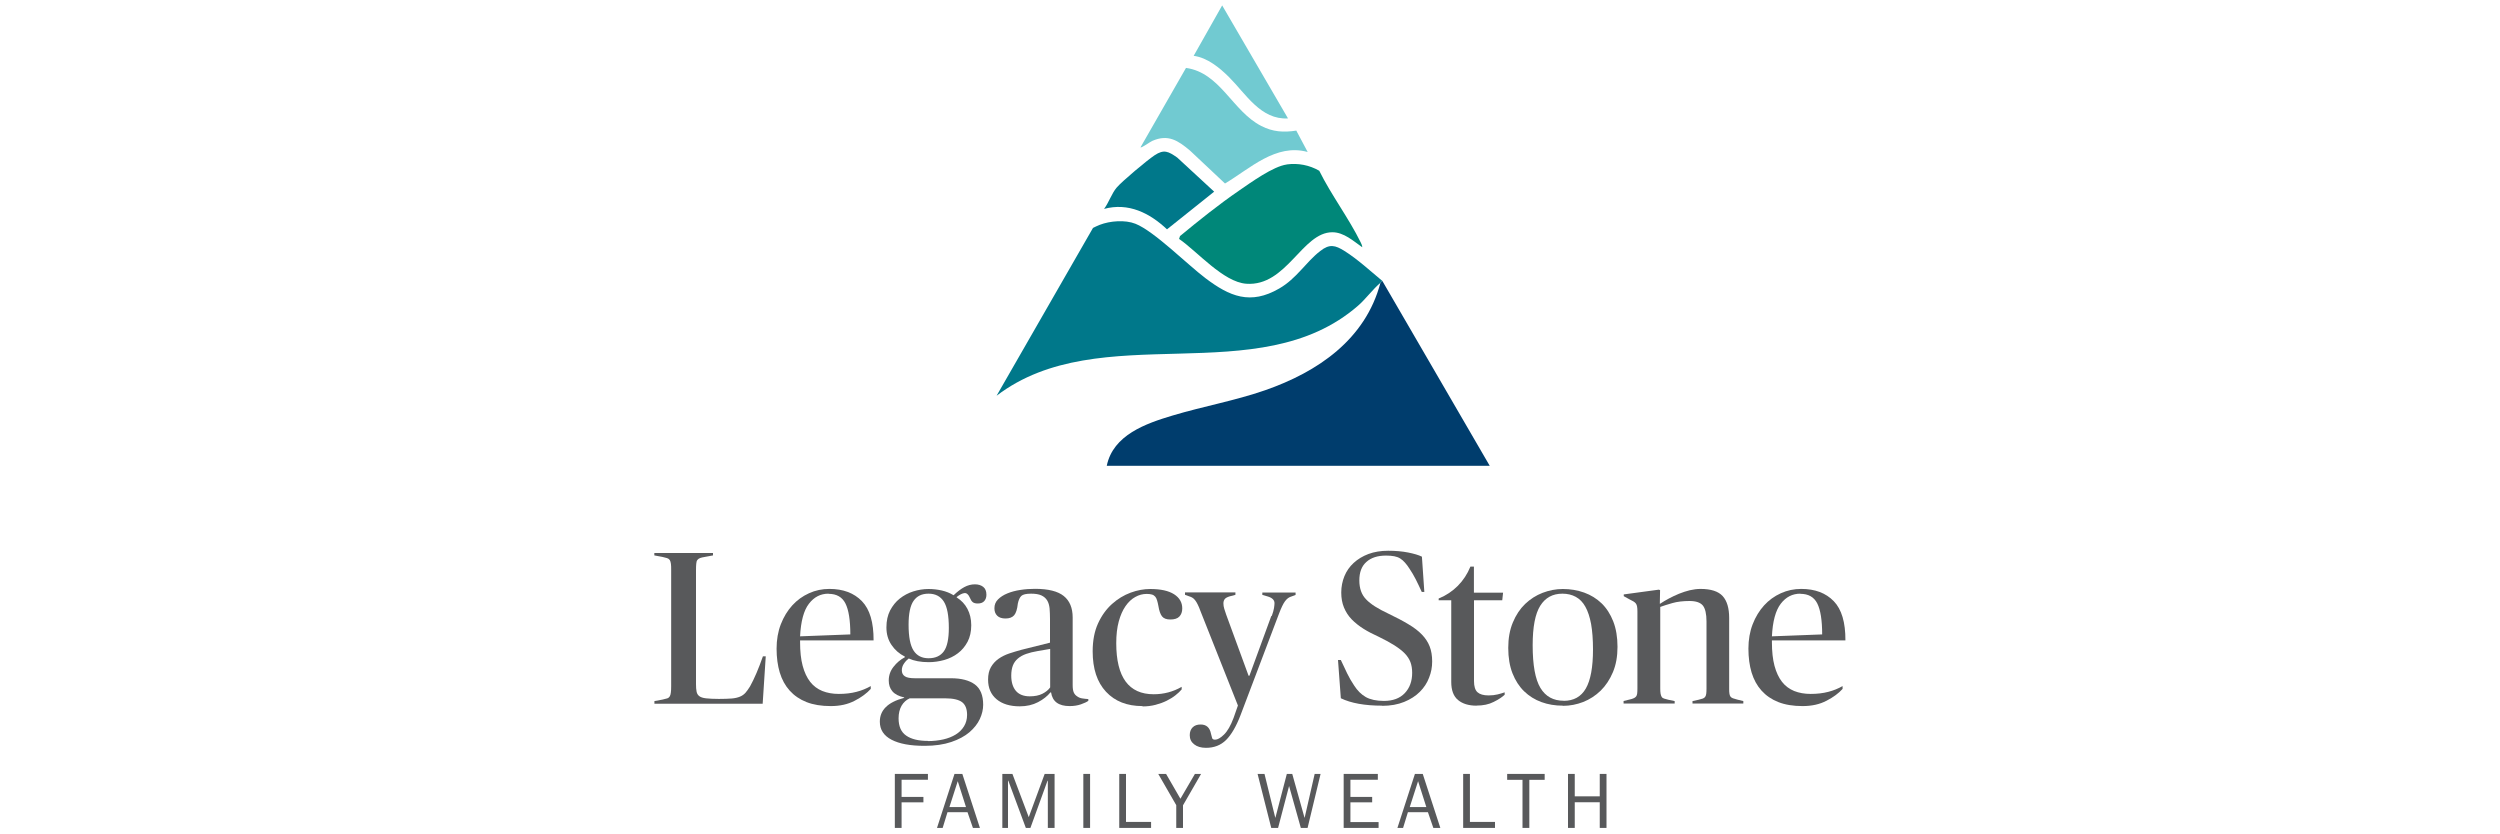
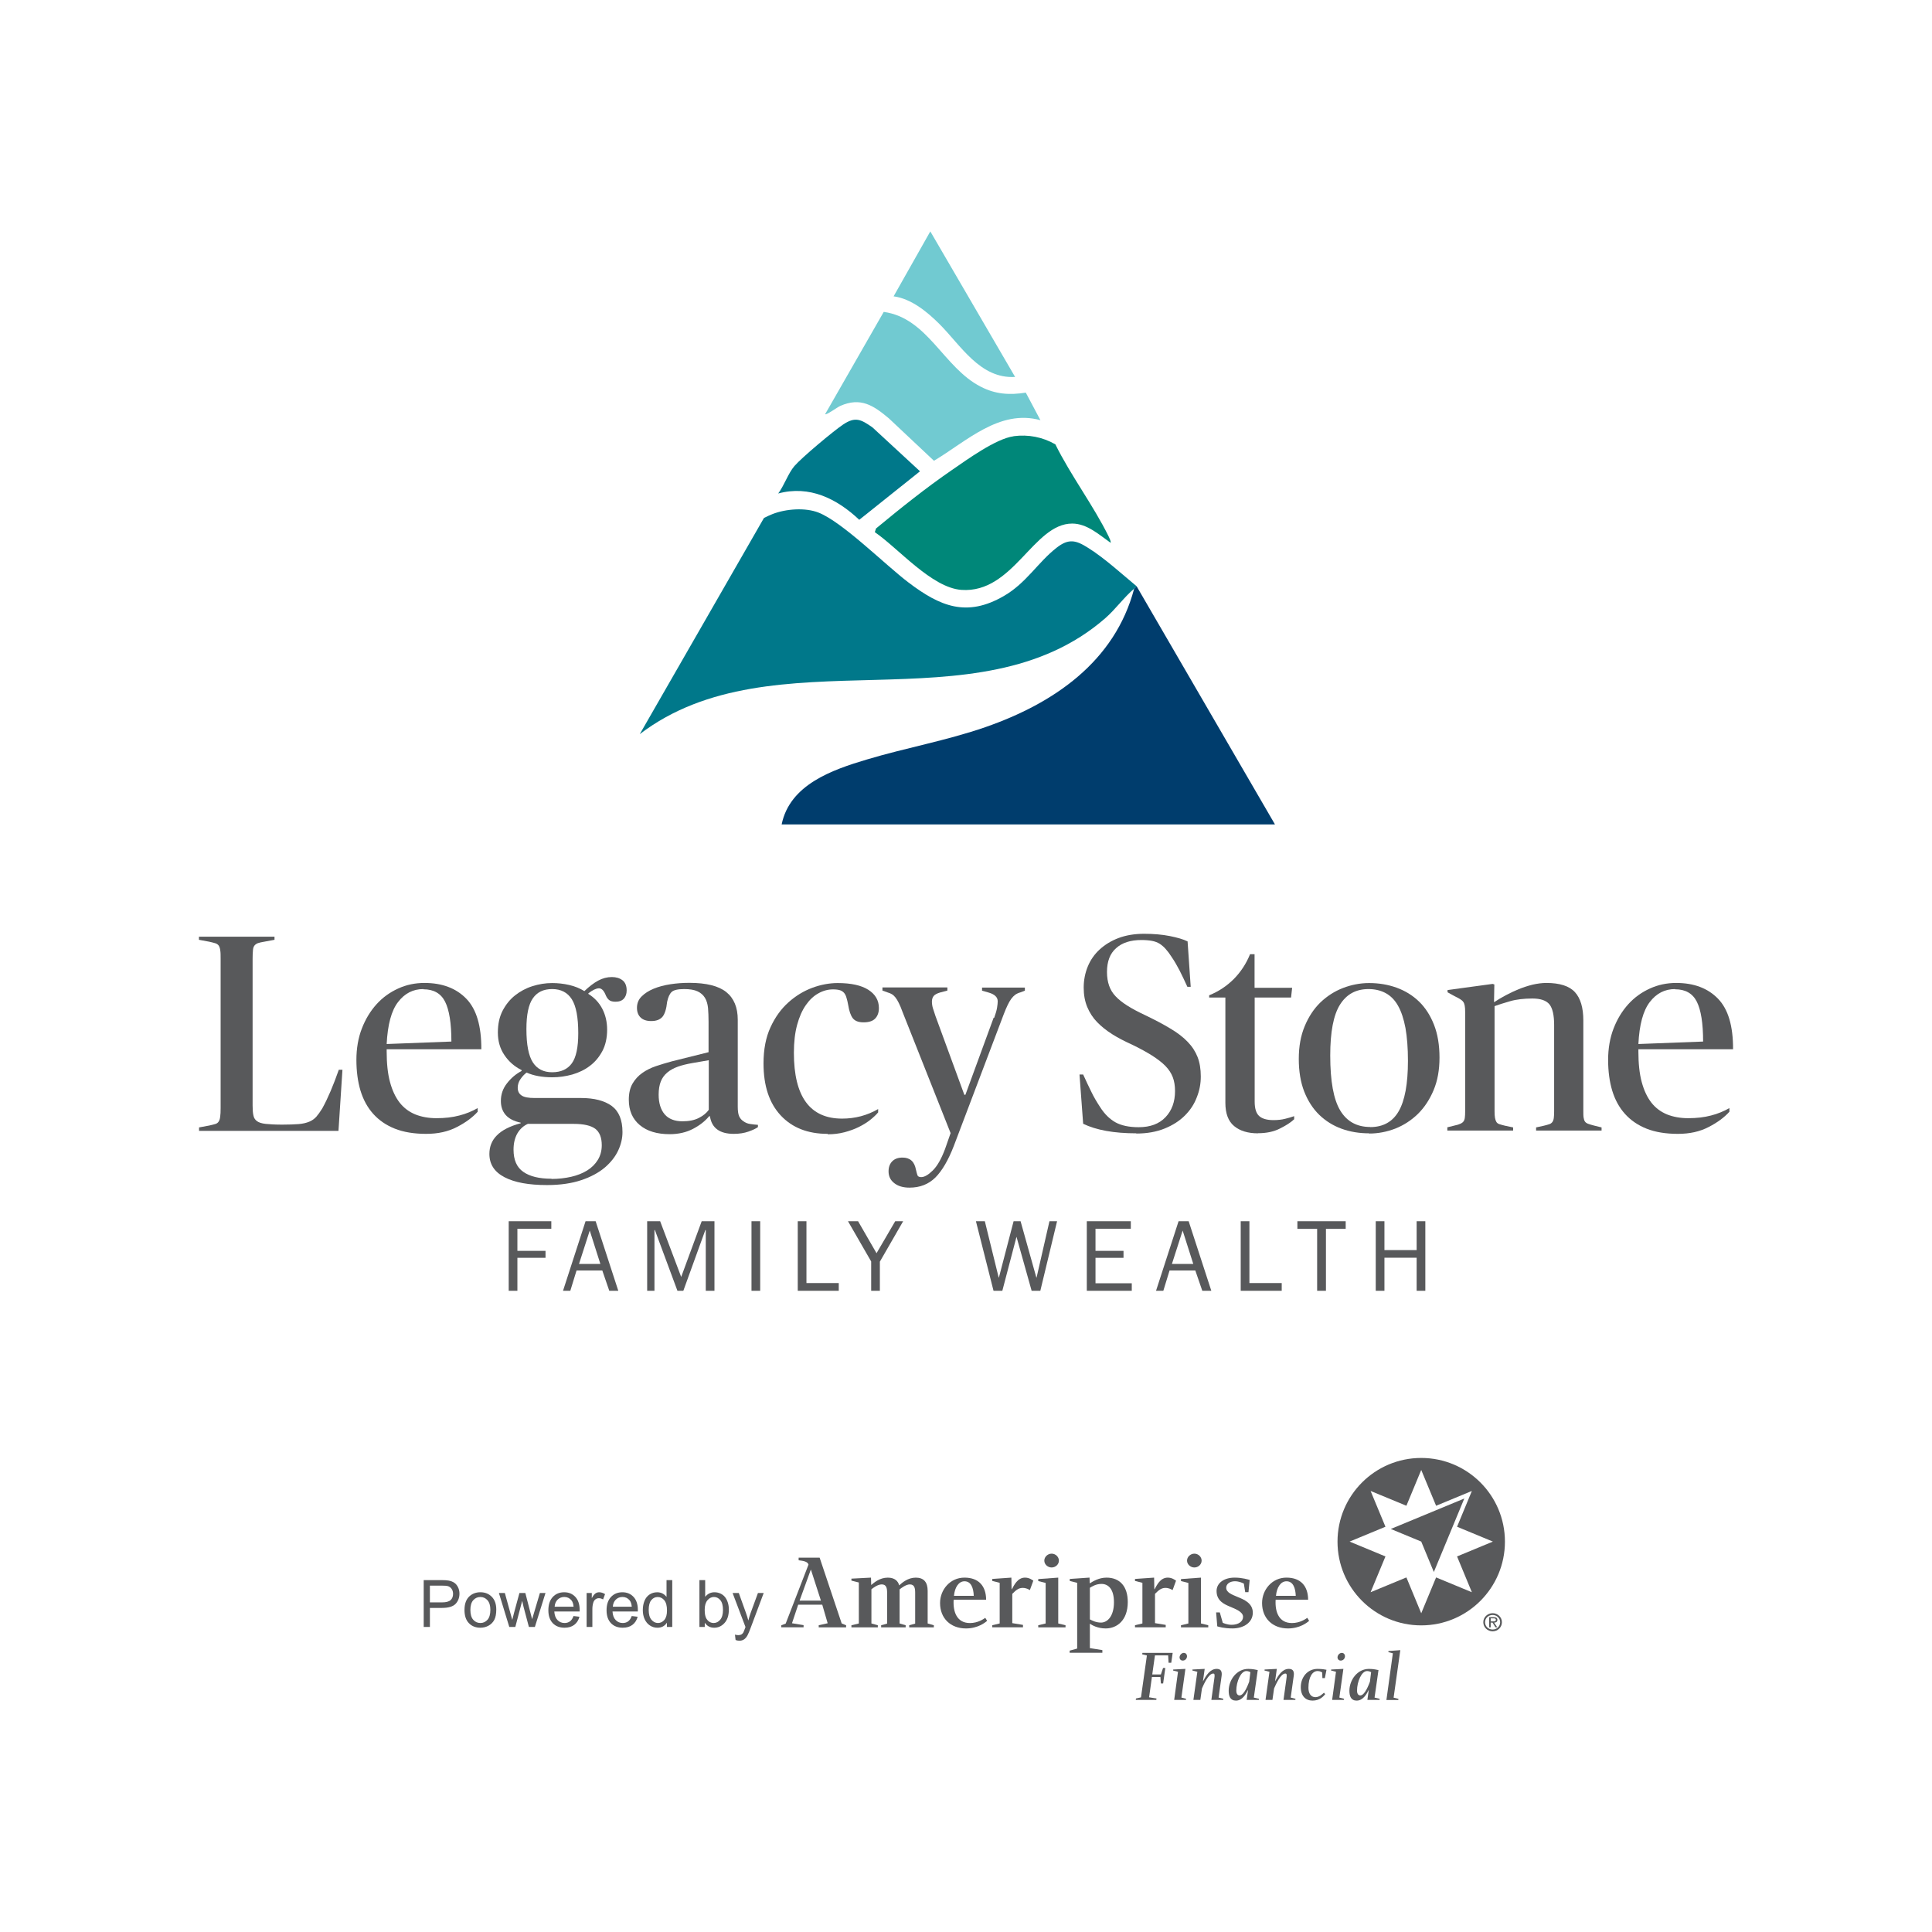
- <svg xmlns="http://www.w3.org/2000/svg" data-name="Layer 1" id="Layer_1" viewBox="0 0 300 100">
+ <svg xmlns="http://www.w3.org/2000/svg" id="Layer_1" data-name="Layer 1" viewBox="0 0 180 180">
  <defs>
    <style>
      .cls-1 {
        fill: #58595b;
      }

      .cls-2 {
-         fill: #58595b;
+         fill: #00788a;
      }

      .cls-3 {
-         fill: #003d6d;
+         fill: #008779;
      }

      .cls-4 {
-         fill: #00788a;
+         fill: #71cad1;
      }

      .cls-5 {
-         fill: #00788a;
-       }
- 
-       .cls-6 {
-         fill: #008779;
-       }
- 
-       .cls-7 {
-         fill: #71cad1;
+         fill: #003d6d;
      }
    </style>
  </defs>
  <g>
-     <path class="cls-1" d="M78.53,84.13l.97-.18c.23-.05.41-.1.55-.14.14-.04.24-.12.31-.23.07-.11.12-.26.14-.46.03-.19.04-.45.04-.78v-13.9c0-.33,0-.59-.03-.78-.02-.19-.07-.34-.14-.46-.08-.11-.19-.19-.33-.23-.14-.04-.32-.09-.55-.14l-.97-.18v-.29h7.04v.29l-.97.18c-.24.04-.43.08-.57.13-.14.05-.25.13-.33.23-.08.1-.13.26-.14.46-.02.2-.03.47-.03.8v13.64c0,.37.02.67.07.9.04.23.15.42.33.55.17.13.44.22.81.26.37.04.88.07,1.54.07.63,0,1.13-.02,1.53-.05.39-.03.72-.11.99-.22.27-.11.49-.27.67-.47.17-.2.36-.46.55-.77.26-.47.52-1.01.78-1.62.26-.61.51-1.27.76-1.98h.34l-.37,5.69h-12.99v-.29Z" />
-     <path class="cls-1" d="M99.69,84.73c-1.13,0-2.1-.16-2.91-.48-.81-.32-1.48-.78-2.02-1.38-.54-.6-.93-1.32-1.19-2.17-.25-.84-.38-1.8-.38-2.86s.17-2.06.51-2.93c.34-.88.8-1.63,1.37-2.26.57-.63,1.24-1.11,2.01-1.46.76-.35,1.58-.52,2.45-.52,1.65,0,2.95.49,3.9,1.47.95.98,1.41,2.55,1.4,4.71h-8.82v.21c0,1.11.1,2.06.31,2.84.21.78.51,1.42.9,1.92.39.5.88.86,1.46,1.1.58.23,1.24.35,1.97.35.78,0,1.49-.08,2.13-.25.63-.16,1.2-.4,1.71-.69v.34c-.47.52-1.11,1-1.93,1.42-.82.43-1.77.64-2.87.64ZM99.43,71.24c-.96,0-1.74.4-2.36,1.21-.62.8-.97,2.11-1.06,3.91l6.03-.23c0-1.71-.2-2.95-.59-3.72-.39-.77-1.07-1.15-2.02-1.15Z" />
-     <path class="cls-1" d="M110.93,89.5c-1.69,0-3-.24-3.94-.73s-1.41-1.21-1.41-2.17c0-.68.23-1.26.7-1.73.47-.48,1.21-.86,2.22-1.13v-.05c-.64-.14-1.11-.38-1.41-.73-.3-.35-.44-.78-.44-1.3,0-.61.19-1.16.57-1.64.38-.49.83-.87,1.36-1.15v-.08c-.66-.33-1.2-.8-1.6-1.4-.41-.6-.61-1.3-.61-2.1s.15-1.46.44-2.03c.3-.57.68-1.05,1.16-1.43.48-.38,1.02-.67,1.62-.86.6-.19,1.21-.29,1.84-.29.54,0,1.07.06,1.59.18.52.12.99.31,1.41.57.45-.43.88-.76,1.29-.98.41-.22.83-.33,1.27-.33.4,0,.73.1.99.3.26.2.39.52.39.95,0,.31-.09.57-.26.76-.17.19-.43.29-.78.29-.28,0-.48-.06-.61-.17-.13-.11-.24-.28-.33-.51-.17-.4-.39-.59-.64-.57-.25.02-.57.17-.95.47v.05c.56.35.99.8,1.29,1.37.3.57.46,1.22.46,1.97s-.15,1.43-.44,1.98c-.3.56-.68,1.02-1.16,1.38-.48.37-1.03.63-1.64.81-.62.17-1.24.26-1.86.26-.96,0-1.76-.15-2.4-.44-.19.14-.38.33-.56.59-.18.25-.27.53-.27.82,0,.33.12.57.37.73.24.16.64.23,1.2.23h4.33c1.23,0,2.19.25,2.86.74.67.5,1,1.31,1,2.44,0,.56-.13,1.13-.4,1.71-.27.58-.69,1.11-1.25,1.59-.57.48-1.29.87-2.18,1.17-.89.3-1.95.46-3.18.46ZM111.37,88.93c.64,0,1.25-.07,1.83-.2.57-.13,1.07-.33,1.49-.59.42-.26.75-.59.99-.98.24-.39.37-.85.37-1.37,0-.71-.2-1.22-.6-1.53-.4-.3-1.07-.46-2.01-.46h-4.28c-.42.19-.74.49-.98.9-.23.41-.35.91-.35,1.5,0,.96.3,1.65.91,2.07.61.43,1.49.64,2.63.64ZM111.43,78.99c.82,0,1.43-.28,1.83-.83.4-.55.6-1.49.6-2.81,0-1.47-.2-2.53-.6-3.16-.4-.63-1.01-.95-1.83-.95s-1.4.29-1.8.86c-.4.57-.6,1.53-.6,2.86,0,1.46.2,2.49.6,3.11.4.62,1,.92,1.8.92Z" />
-     <path class="cls-1" d="M122.38,84.76c-1.18,0-2.11-.28-2.79-.85s-1.02-1.35-1.02-2.36c0-.59.11-1.09.34-1.49.23-.4.53-.73.91-1,.38-.27.81-.48,1.28-.64.47-.16.96-.3,1.46-.44l3.44-.86v-2.83c0-.48-.02-.91-.05-1.29-.04-.37-.13-.69-.29-.95-.16-.26-.39-.46-.69-.6-.3-.14-.72-.21-1.24-.21-.59,0-.98.09-1.17.27-.19.18-.33.49-.42.92-.07.67-.22,1.14-.44,1.4-.23.26-.57.39-1.04.39-.43,0-.77-.11-.99-.33-.23-.22-.34-.52-.34-.9,0-.42.14-.77.43-1.06s.66-.53,1.12-.72c.46-.19.98-.33,1.57-.42.58-.09,1.17-.13,1.76-.13,1.58,0,2.73.29,3.44.86.71.57,1.07,1.43,1.07,2.58v8.09c0,.4.04.7.13.9.09.2.22.35.39.46.19.14.4.23.64.26.23.04.47.06.72.08v.21c-.19.14-.49.28-.89.42-.4.14-.85.21-1.36.21-1.32,0-2.06-.55-2.22-1.64h-.08c-.37.45-.86.84-1.49,1.17-.63.33-1.36.5-2.19.5ZM123.56,83.56c.61,0,1.12-.1,1.53-.31.41-.21.72-.46.93-.76v-4.62l-1.51.26c-.52.09-.98.2-1.37.34-.39.14-.72.32-.99.55-.27.23-.47.5-.6.83-.13.33-.2.74-.2,1.23,0,.78.19,1.39.56,1.83.37.43.93.65,1.66.65Z" />
-     <path class="cls-1" d="M137.09,84.73c-1.84,0-3.3-.57-4.37-1.72-1.07-1.15-1.6-2.76-1.6-4.85,0-1.3.22-2.43.65-3.36.43-.94.99-1.71,1.67-2.32.68-.61,1.42-1.06,2.23-1.36.81-.3,1.6-.44,2.36-.44,1.25,0,2.2.21,2.86.63.65.42.98.98.98,1.7,0,.42-.12.74-.35.98s-.6.35-1.08.35-.8-.13-1-.38c-.2-.26-.34-.67-.43-1.23-.05-.27-.1-.49-.16-.68-.05-.19-.13-.34-.22-.45-.1-.11-.22-.2-.38-.25-.16-.05-.37-.08-.65-.08-.47,0-.93.12-1.37.37-.44.24-.83.61-1.17,1.1-.34.49-.61,1.1-.81,1.84-.2.74-.3,1.6-.3,2.6,0,4.09,1.5,6.13,4.49,6.13,1.22,0,2.34-.3,3.36-.89v.31c-.19.23-.44.46-.74.7-.3.24-.66.46-1.06.66-.4.2-.85.36-1.34.49-.5.13-1.01.19-1.55.19Z" />
-     <path class="cls-1" d="M152.61,73.92c.14-.38.23-.7.27-.95.04-.25.06-.45.06-.59,0-.38-.28-.65-.83-.81l-.63-.18v-.29h3.99v.29l-.42.16c-.19.05-.35.13-.48.22-.13.1-.25.22-.37.38-.11.16-.23.35-.34.59-.11.23-.24.53-.38.9l-4.62,12.19c-.52,1.35-1.1,2.34-1.73,2.97-.64.63-1.44.94-2.41.94-.59,0-1.07-.14-1.42-.42-.36-.28-.53-.64-.53-1.1,0-.4.12-.71.35-.94.23-.23.55-.34.95-.34.7,0,1.11.37,1.25,1.12.05.23.1.4.14.52.04.12.16.18.35.18.3,0,.65-.2,1.07-.61.42-.41.8-1.07,1.15-2l.52-1.49-4.49-11.32c-.12-.33-.23-.6-.34-.81-.1-.21-.21-.38-.31-.51-.1-.13-.21-.23-.33-.3-.11-.07-.24-.12-.38-.16l-.5-.18v-.29h6.05v.29l-.68.18c-.3.09-.5.2-.6.33-.1.13-.16.3-.16.51s.03.43.1.65c.07.23.15.46.23.7l2.69,7.34h.1l2.63-7.18Z" />
-     <path class="cls-2" d="M165.86,84.68c-2.09,0-3.74-.3-4.96-.89l-.34-4.59h.34c.28.61.53,1.15.77,1.63.23.48.51.95.82,1.42.4.63.87,1.09,1.41,1.4.54.3,1.26.46,2.17.46,1.08,0,1.91-.31,2.5-.93.59-.62.89-1.43.89-2.44,0-.49-.07-.92-.21-1.29-.14-.37-.37-.72-.68-1.04-.31-.32-.73-.64-1.24-.97-.51-.32-1.14-.67-1.89-1.03-.66-.3-1.27-.61-1.81-.95s-1.02-.72-1.42-1.13-.71-.89-.93-1.42c-.22-.53-.33-1.13-.33-1.81s.13-1.35.38-1.96c.25-.61.62-1.14,1.11-1.59.49-.45,1.08-.81,1.77-1.07.7-.26,1.49-.39,2.37-.39s1.68.07,2.39.21c.7.14,1.26.3,1.66.5l.29,4.23h-.31c-.26-.57-.5-1.08-.73-1.53-.23-.44-.47-.86-.73-1.24-.19-.3-.37-.54-.55-.74-.17-.2-.37-.37-.57-.5-.21-.13-.45-.22-.72-.27-.27-.05-.6-.08-.98-.08-1.01,0-1.8.25-2.36.76-.57.5-.85,1.24-.85,2.22,0,.49.07.91.2,1.28.13.37.33.7.61.99.28.3.64.58,1.08.86.44.28.98.57,1.6.86.94.45,1.74.87,2.4,1.27.66.39,1.2.8,1.62,1.24.42.43.73.91.93,1.42.2.51.3,1.12.3,1.81s-.12,1.31-.37,1.94c-.24.64-.61,1.2-1.11,1.7-.5.5-1.12.9-1.88,1.21s-1.64.47-2.65.47Z" />
-     <path class="cls-1" d="M177.18,84.68c-.94,0-1.68-.23-2.22-.68-.54-.45-.81-1.17-.81-2.16v-9.81h-1.51v-.21c.89-.36,1.65-.87,2.3-1.52.64-.65,1.15-1.42,1.51-2.31h.42v3.13h3.5l-.1.91h-3.39v9.7c0,.64.14,1.09.42,1.34.28.25.72.38,1.33.38.4,0,.76-.04,1.08-.12.32-.08.6-.16.85-.25v.29c-.3.28-.73.57-1.32.86-.58.3-1.27.44-2.05.44Z" />
-     <path class="cls-1" d="M187.54,84.68c-.92,0-1.78-.14-2.57-.43-.79-.29-1.48-.72-2.07-1.29-.59-.57-1.06-1.3-1.4-2.16-.34-.87-.51-1.89-.51-3.05s.18-2.16.55-3.05.86-1.63,1.47-2.22c.62-.59,1.32-1.04,2.1-1.34.78-.3,1.59-.46,2.43-.46.9,0,1.76.14,2.56.43.8.29,1.5.72,2.09,1.29s1.06,1.3,1.4,2.17c.34.87.51,1.89.51,3.05s-.18,2.16-.55,3.04c-.37.88-.86,1.62-1.47,2.22-.62.6-1.32,1.05-2.1,1.36-.78.3-1.59.46-2.43.46ZM187.64,84.1c1.2,0,2.09-.49,2.66-1.48.57-.99.86-2.55.86-4.69,0-1.19-.08-2.21-.23-3.06-.16-.85-.39-1.54-.69-2.07-.3-.54-.69-.93-1.15-1.18-.46-.25-1-.38-1.6-.38-1.17,0-2.05.48-2.66,1.45-.61.97-.91,2.55-.91,4.74,0,2.39.31,4.09.93,5.12.62,1.03,1.55,1.54,2.8,1.54Z" />
-     <path class="cls-1" d="M194.79,84.13l.73-.18c.23-.05.4-.1.52-.16.12-.05.22-.12.29-.21.07-.09.11-.2.13-.35s.03-.35.03-.61v-9.24c0-.24-.01-.44-.04-.59-.03-.15-.07-.27-.14-.36-.07-.1-.17-.18-.3-.26-.13-.08-.3-.17-.51-.27l-.65-.36v-.21l4.2-.57.16.05-.03,1.64h.03c.31-.21.67-.42,1.06-.63.39-.21.8-.4,1.21-.57.42-.17.85-.31,1.29-.42.44-.1.87-.16,1.29-.16,1.25,0,2.14.29,2.66.86.52.57.78,1.45.78,2.63v8.46c0,.26,0,.46.03.61.02.15.06.26.12.35s.16.16.29.21c.13.05.31.1.53.16l.73.18v.29h-6.1v-.29l.73-.16c.21-.05.37-.1.5-.14.12-.04.22-.11.29-.21.07-.1.11-.22.13-.38.02-.16.03-.37.03-.63v-8.03c0-.92-.15-1.56-.44-1.92-.3-.36-.83-.54-1.59-.54s-1.49.08-2.07.25c-.58.17-1.07.32-1.45.46v9.78c0,.26.01.47.04.63.03.16.07.28.13.38.06.1.16.17.29.21.13.04.3.09.51.14l.76.16v.29h-6.13v-.29Z" />
-     <path class="cls-1" d="M216.31,84.73c-1.13,0-2.1-.16-2.91-.48s-1.48-.78-2.02-1.38c-.54-.6-.93-1.32-1.19-2.17-.25-.84-.38-1.8-.38-2.86s.17-2.06.51-2.93c.34-.88.8-1.63,1.37-2.26.57-.63,1.24-1.11,2.01-1.46.77-.35,1.58-.52,2.45-.52,1.65,0,2.95.49,3.9,1.47.95.98,1.41,2.55,1.4,4.71h-8.82v.21c0,1.11.1,2.06.31,2.84.21.78.51,1.42.9,1.92s.88.86,1.46,1.1c.58.23,1.24.35,1.97.35.78,0,1.49-.08,2.13-.25.63-.16,1.2-.4,1.71-.69v.34c-.47.52-1.11,1-1.93,1.42-.82.43-1.77.64-2.87.64ZM216.05,71.24c-.96,0-1.74.4-2.36,1.21s-.97,2.11-1.06,3.91l6.03-.23c0-1.71-.2-2.95-.59-3.72s-1.07-1.15-2.02-1.15Z" />
-     <path class="cls-1" d="M107.38,99.35v-6.48h3.97v.7h-3.16v2.06h2.62v.65h-2.62v3.07h-.81Z" />
-     <path class="cls-1" d="M117.58,99.35h-.83l-.65-1.89h-2.4l-.58,1.89h-.68l2.1-6.48h.94l2.11,6.48ZM114.93,93.74l-1,3.11h1.99l-.99-3.11Z" />
-     <path class="cls-1" d="M126.55,99.35h-.81v-5.66h-.04l-2.05,5.66h-.55l-2.1-5.66h-.04v5.66h-.68v-6.48h1.21l1.96,5.19,1.91-5.19h1.19v6.48Z" />
-     <path class="cls-1" d="M130,99.35v-6.48h.81v6.48h-.81Z" />
-     <path class="cls-1" d="M138.14,99.35h-3.83v-6.48h.81v5.76h3.01v.72Z" />
-     <path class="cls-1" d="M141.96,96.62v2.73h-.81v-2.73l-2.16-3.75h.94l1.72,2.98,1.74-2.98h.74l-2.16,3.75Z" />
-     <path class="cls-1" d="M156.91,99.35h-.81l-1.41-5.03-1.32,5.03h-.82l-1.64-6.48h.83l1.29,5.25h.02l1.37-5.25h.65l1.47,5.25h.02l1.2-5.25h.71l-1.56,6.48Z" />
-     <path class="cls-1" d="M165.43,99.35h-4.19v-6.48h4.1v.7h-3.29v2.06h2.61v.65h-2.61v2.37h3.38v.7Z" />
-     <path class="cls-1" d="M172.83,99.35h-.83l-.65-1.89h-2.4l-.58,1.89h-.68l2.1-6.48h.94l2.11,6.48ZM170.17,93.74l-1,3.11h1.99l-.99-3.11Z" />
-     <path class="cls-1" d="M179.41,99.35h-3.83v-6.48h.81v5.76h3.01v.72Z" />
-     <path class="cls-1" d="M183.51,99.35h-.81v-5.77h-1.84v-.71h4.5v.71h-1.84v5.77Z" />
-     <path class="cls-1" d="M191.97,99.35v-3.08h-3v3.08h-.81v-6.48h.81v2.69h3v-2.69h.81v6.48h-.81Z" />
+     <path class="cls-1" d="M18.545,105.039l.97-.18c.23-.05.41-.1.55-.14s.24-.12.31-.23.12-.26.14-.46c.03-.19.04-.45.04-.78v-13.9c0-.33,0-.59-.03-.78-.02-.19-.07-.34-.14-.46-.08-.11-.19-.19-.33-.23s-.32-.09-.55-.14l-.97-.18v-.29h7.04v.29l-.97.18c-.24.04-.43.08-.57.13-.14.05-.25.13-.33.23-.08.1-.13.26-.14.46-.02.2-.03.47-.03.8v13.64c0,.37.02.67.07.9.04.23.15.42.33.55.17.13.44.22.81.26.37.04.88.07,1.54.07.63,0,1.13-.02,1.53-.05.39-.03.72-.11.99-.22s.49-.27.67-.47c.17-.2.36-.46.55-.77.26-.47.52-1.01.78-1.62s.51-1.27.76-1.98h.34l-.37,5.69h-12.99v-.32Z" />
+     <path class="cls-1" d="M39.705,105.639c-1.13,0-2.1-.16-2.91-.48-.81-.32-1.48-.78-2.02-1.38-.54-.6-.93-1.32-1.19-2.17-.25-.84-.38-1.8-.38-2.86s.17-2.06.51-2.93c.34-.88.8-1.63,1.37-2.26.57-.63,1.24-1.11,2.01-1.46.76-.35,1.58-.52,2.45-.52,1.65,0,2.95.49,3.9,1.47.95.98,1.41,2.55,1.4,4.71h-8.82v.21c0,1.11.1,2.06.31,2.84s.51,1.42.9,1.92.88.86,1.46,1.1c.58.23,1.24.35,1.97.35.78,0,1.49-.08,2.13-.25.63-.16,1.2-.4,1.71-.69v.34c-.47.52-1.11,1-1.93,1.42-.82.43-1.77.64-2.87.64h0ZM39.445,92.149c-.96,0-1.74.4-2.36,1.21-.62.8-.97,2.11-1.06,3.91l6.03-.23c0-1.71-.2-2.95-.59-3.72-.39-.77-1.07-1.15-2.02-1.15v-.02Z" />
+     <path class="cls-1" d="M50.945,110.409c-1.69,0-3-.24-3.94-.73s-1.41-1.21-1.41-2.17c0-.68.23-1.26.7-1.73.47-.48,1.21-.86,2.22-1.13v-.05c-.64-.14-1.11-.38-1.41-.73-.3-.35-.44-.78-.44-1.3,0-.61.19-1.16.57-1.64.38-.49.83-.87,1.36-1.15v-.08c-.66-.33-1.2-.8-1.6-1.4-.41-.6-.61-1.3-.61-2.1s.15-1.46.44-2.03c.3-.57.68-1.05,1.16-1.43s1.02-.67,1.62-.86c.6-.19,1.21-.29,1.84-.29.54,0,1.07.06,1.59.18s.99.31,1.41.57c.45-.43.88-.76,1.29-.98s.83-.33,1.27-.33c.4,0,.73.1.99.3.26.2.39.52.39.95,0,.31-.09.57-.26.76-.17.19-.43.29-.78.29-.28,0-.48-.06-.61-.17s-.24-.28-.33-.51c-.17-.4-.39-.59-.64-.57s-.57.17-.95.47v.05c.56.35.99.8,1.29,1.37s.46,1.22.46,1.97-.15,1.43-.44,1.98c-.3.56-.68,1.02-1.16,1.38-.48.37-1.03.63-1.64.81-.62.17-1.24.26-1.86.26-.96,0-1.76-.15-2.4-.44-.19.14-.38.33-.56.59-.18.25-.27.53-.27.82,0,.33.12.57.37.73.24.16.64.23,1.2.23h4.33c1.23,0,2.19.25,2.86.74.67.5,1,1.31,1,2.44,0,.56-.13,1.13-.4,1.71-.27.58-.69,1.11-1.25,1.59-.57.48-1.29.87-2.18,1.17-.89.3-1.95.46-3.18.46h-.04ZM51.385,109.839c.64,0,1.25-.07,1.83-.2.57-.13,1.07-.33,1.49-.59.42-.26.75-.59.99-.98.24-.39.37-.85.37-1.37,0-.71-.2-1.22-.6-1.53-.4-.3-1.07-.46-2.01-.46h-4.28c-.42.19-.74.49-.98.9-.23.41-.35.91-.35,1.5,0,.96.3,1.65.91,2.07.61.43,1.49.64,2.63.64v.02ZM51.445,99.899c.82,0,1.43-.28,1.83-.83s.6-1.49.6-2.81c0-1.47-.2-2.53-.6-3.16-.4-.63-1.01-.95-1.83-.95s-1.4.29-1.8.86-.6,1.53-.6,2.86c0,1.46.2,2.49.6,3.11s1,.92,1.8.92Z" />
+     <path class="cls-1" d="M62.395,105.669c-1.18,0-2.11-.28-2.79-.85s-1.02-1.35-1.02-2.36c0-.59.11-1.09.34-1.49.23-.4.53-.73.91-1,.38-.27.81-.48,1.28-.64.47-.16.96-.3,1.46-.44l3.44-.86v-2.83c0-.48-.02-.91-.05-1.29-.04-.37-.13-.69-.29-.95-.16-.26-.39-.46-.69-.6s-.72-.21-1.24-.21c-.59,0-.98.09-1.17.27-.19.18-.33.49-.42.92-.07.67-.22,1.14-.44,1.4-.23.26-.57.39-1.04.39-.43,0-.77-.11-.99-.33-.23-.22-.34-.52-.34-.9,0-.42.14-.77.43-1.06s.66-.53,1.12-.72.98-.33,1.57-.42c.58-.09,1.17-.13,1.76-.13,1.58,0,2.73.29,3.44.86.71.57,1.07,1.43,1.07,2.58v8.09c0,.4.04.7.13.9.09.2.22.35.39.46.19.14.4.23.64.26.23.04.47.06.72.08v.21c-.19.14-.49.28-.89.42s-.85.21-1.36.21c-1.32,0-2.06-.55-2.22-1.64h-.08c-.37.45-.86.84-1.49,1.17s-1.36.5-2.19.5h.01ZM63.575,104.469c.61,0,1.12-.1,1.53-.31.41-.21.72-.46.93-.76v-4.62l-1.51.26c-.52.09-.98.2-1.37.34s-.72.32-.99.55-.47.5-.6.83-.2.74-.2,1.23c0,.78.19,1.39.56,1.83.37.43.93.65,1.66.65h-.01Z" />
+     <path class="cls-1" d="M77.105,105.639c-1.84,0-3.3-.57-4.37-1.72-1.07-1.15-1.6-2.76-1.6-4.85,0-1.3.22-2.43.65-3.36.43-.94.99-1.71,1.67-2.32s1.42-1.06,2.23-1.36,1.6-.44,2.36-.44c1.25,0,2.2.21,2.86.63.65.42.98.98.98,1.7,0,.42-.12.74-.35.98s-.6.35-1.08.35-.8-.13-1-.38c-.2-.26-.34-.67-.43-1.23-.05-.27-.1-.49-.16-.68-.05-.19-.13-.34-.22-.45-.1-.11-.22-.2-.38-.25s-.37-.08-.65-.08c-.47,0-.93.12-1.37.37-.44.24-.83.61-1.17,1.1s-.61,1.1-.81,1.84-.3,1.6-.3,2.6c0,4.09,1.5,6.13,4.49,6.13,1.22,0,2.34-.3,3.36-.89v.31c-.19.23-.44.46-.74.7s-.66.46-1.06.66c-.4.2-.85.36-1.34.49-.5.13-1.01.19-1.55.19l-.02-.04Z" />
+     <path class="cls-1" d="M92.625,94.829c.14-.38.23-.7.27-.95.04-.25.06-.45.06-.59,0-.38-.28-.65-.83-.81l-.63-.18v-.29h3.99v.29l-.42.16c-.19.05-.35.13-.48.22-.13.1-.25.22-.37.38-.11.16-.23.35-.34.59-.11.23-.24.53-.38.9l-4.62,12.19c-.52,1.35-1.1,2.34-1.73,2.97-.64.63-1.44.94-2.41.94-.59,0-1.07-.14-1.42-.42-.36-.28-.53-.64-.53-1.1,0-.4.12-.71.35-.94.23-.23.55-.34.95-.34.7,0,1.11.37,1.25,1.12.05.23.1.4.14.52.04.12.16.18.35.18.3,0,.65-.2,1.07-.61.42-.41.8-1.07,1.15-2l.52-1.49-4.49-11.32c-.12-.33-.23-.6-.34-.81-.1-.21-.21-.38-.31-.51-.1-.13-.21-.23-.33-.3-.11-.07-.24-.12-.38-.16l-.5-.18v-.29h6.05v.29l-.68.18c-.3.09-.5.2-.6.33-.1.13-.16.3-.16.51s.03.43.1.65c.07.23.15.46.23.7l2.69,7.34h.1l2.63-7.18.05.01Z" />
+     <path class="cls-1" d="M105.875,105.589c-2.09,0-3.74-.3-4.96-.89l-.34-4.59h.34c.28.61.53,1.15.77,1.63.23.48.51.95.82,1.42.4.63.87,1.09,1.41,1.4.54.3,1.26.46,2.17.46,1.08,0,1.91-.31,2.5-.93s.89-1.43.89-2.44c0-.49-.07-.92-.21-1.29s-.37-.72-.68-1.04-.73-.64-1.24-.97c-.51-.32-1.14-.67-1.89-1.03-.66-.3-1.27-.61-1.81-.95s-1.02-.72-1.42-1.13-.71-.89-.93-1.42c-.22-.53-.33-1.13-.33-1.81s.13-1.35.38-1.96.62-1.14,1.11-1.59,1.08-.81,1.77-1.07c.7-.26,1.49-.39,2.37-.39s1.68.07,2.39.21c.7.14,1.26.3,1.66.5l.29,4.23h-.31c-.26-.57-.5-1.08-.73-1.53-.23-.44-.47-.86-.73-1.24-.19-.3-.37-.54-.55-.74-.17-.2-.37-.37-.57-.5-.21-.13-.45-.22-.72-.27-.27-.05-.6-.08-.98-.08-1.01,0-1.8.25-2.36.76-.57.5-.85,1.24-.85,2.22,0,.49.07.91.2,1.28.13.37.33.7.61.99.28.3.64.58,1.08.86s.98.57,1.6.86c.94.45,1.74.87,2.4,1.27.66.39,1.2.8,1.62,1.24.42.43.73.91.93,1.42.2.51.3,1.12.3,1.81s-.12,1.31-.37,1.94c-.24.64-.61,1.2-1.11,1.7s-1.12.9-1.88,1.21-1.64.47-2.65.47l.01-.02Z" />
+     <path class="cls-1" d="M117.195,105.589c-.94,0-1.68-.23-2.22-.68-.54-.45-.81-1.17-.81-2.16v-9.81h-1.51v-.21c.89-.36,1.65-.87,2.3-1.52.64-.65,1.15-1.42,1.51-2.31h.42v3.13h3.5l-.1.91h-3.39v9.7c0,.64.14,1.09.42,1.34s.72.38,1.33.38c.4,0,.76-.04,1.08-.12s.6-.16.85-.25v.29c-.3.28-.73.57-1.32.86-.58.3-1.27.44-2.05.44l-.01.01Z" />
+     <path class="cls-1" d="M127.555,105.589c-.92,0-1.78-.14-2.57-.43-.79-.29-1.48-.72-2.07-1.29-.59-.57-1.06-1.3-1.4-2.16-.34-.87-.51-1.89-.51-3.05s.18-2.16.55-3.05.86-1.63,1.47-2.22c.62-.59,1.32-1.04,2.1-1.34.78-.3,1.59-.46,2.43-.46.9,0,1.76.14,2.56.43s1.5.72,2.09,1.29,1.06,1.3,1.4,2.17c.34.87.51,1.89.51,3.05s-.18,2.16-.55,3.04c-.37.88-.86,1.62-1.47,2.22-.62.6-1.32,1.05-2.1,1.36-.78.3-1.59.46-2.43.46l-.01-.02ZM127.655,105.009c1.2,0,2.09-.49,2.66-1.48.57-.99.86-2.55.86-4.69,0-1.19-.08-2.21-.23-3.06-.16-.85-.39-1.54-.69-2.07-.3-.54-.69-.93-1.15-1.18-.46-.25-1-.38-1.6-.38-1.17,0-2.05.48-2.66,1.45-.61.97-.91,2.55-.91,4.74,0,2.39.31,4.09.93,5.12.62,1.03,1.55,1.54,2.8,1.54l-.01.01Z" />
+     <path class="cls-1" d="M134.805,105.039l.73-.18c.23-.05.4-.1.52-.16.12-.05.22-.12.29-.21.07-.09.11-.2.13-.35s.03-.35.03-.61v-9.24c0-.24-.01-.44-.04-.59-.03-.15-.07-.27-.14-.36-.07-.1-.17-.18-.3-.26s-.3-.17-.51-.27l-.65-.36v-.21l4.2-.57.16.05-.03,1.64h.03c.31-.21.67-.42,1.06-.63s.8-.4,1.21-.57c.42-.17.85-.31,1.29-.42.44-.1.87-.16,1.29-.16,1.25,0,2.14.29,2.66.86s.78,1.45.78,2.63v8.46c0,.26,0,.46.03.61.02.15.06.26.12.35s.16.16.29.21c.13.05.31.1.53.16l.73.18v.29h-6.1v-.29l.73-.16c.21-.05.37-.1.5-.14.12-.04.22-.11.29-.21.07-.1.11-.22.13-.38.02-.16.03-.37.03-.63v-8.03c0-.92-.15-1.56-.44-1.92-.3-.36-.83-.54-1.59-.54s-1.49.08-2.07.25-1.07.32-1.45.46v9.78c0,.26.01.47.04.63.03.16.07.28.13.38s.16.17.29.21c.13.04.3.09.51.14l.76.16v.29h-6.13v-.29h-.04Z" />
+     <path class="cls-1" d="M156.325,105.639c-1.13,0-2.1-.16-2.91-.48s-1.48-.78-2.02-1.38c-.54-.6-.93-1.32-1.19-2.17-.25-.84-.38-1.8-.38-2.86s.17-2.06.51-2.93c.34-.88.8-1.63,1.37-2.26.57-.63,1.24-1.11,2.01-1.46.77-.35,1.58-.52,2.45-.52,1.65,0,2.95.49,3.9,1.47s1.41,2.55,1.4,4.71h-8.82v.21c0,1.11.1,2.06.31,2.84.21.78.51,1.42.9,1.92s.88.86,1.46,1.1c.58.23,1.24.35,1.97.35.78,0,1.49-.08,2.13-.25.63-.16,1.2-.4,1.71-.69v.34c-.47.52-1.11,1-1.93,1.42-.82.43-1.77.64-2.87.64h0ZM156.065,92.149c-.96,0-1.74.4-2.36,1.21s-.97,2.11-1.06,3.91l6.03-.23c0-1.71-.2-2.95-.59-3.72s-1.07-1.15-2.02-1.15v-.02Z" />
+     <path class="cls-1" d="M47.395,120.259v-6.48h3.97v.7h-3.16v2.06h2.62v.65h-2.62v3.07s-.81,0-.81,0Z" />
+     <path class="cls-1" d="M57.595,120.259h-.83l-.65-1.89h-2.4l-.58,1.89h-.68l2.1-6.48h.94l2.11,6.48h-.01ZM54.945,114.649l-1,3.11h1.99l-.99-3.11Z" />
+     <path class="cls-1" d="M66.565,120.259h-.81v-5.66h-.04l-2.05,5.66h-.55l-2.1-5.66h-.04v5.66h-.68v-6.48h1.21l1.96,5.19,1.91-5.19h1.19s0,6.48,0,6.48Z" />
+     <path class="cls-1" d="M70.015,120.259v-6.48h.81v6.48h-.81Z" />
+     <path class="cls-1" d="M78.155,120.259h-3.83v-6.48h.81v5.76h3.01v.72h.01Z" />
+     <path class="cls-1" d="M81.975,117.529v2.73h-.81v-2.73l-2.16-3.75h.94l1.72,2.98,1.74-2.98h.74l-2.16,3.75h-.01Z" />
+     <path class="cls-1" d="M96.925,120.259h-.81l-1.41-5.03-1.32,5.03h-.82l-1.64-6.48h.83l1.29,5.25h.02l1.37-5.25h.65l1.47,5.25h.02l1.2-5.25h.71l-1.56,6.48h0Z" />
+     <path class="cls-1" d="M105.445,120.259h-4.19v-6.48h4.1v.7h-3.29v2.06h2.61v.65h-2.61v2.37h3.38v.7h0Z" />
+     <path class="cls-1" d="M112.845,120.259h-.83l-.65-1.89h-2.4l-.58,1.89h-.68l2.1-6.48h.94l2.11,6.48h-.01ZM110.185,114.649l-1,3.11h1.99l-.99-3.11Z" />
+     <path class="cls-1" d="M119.425,120.259h-3.83v-6.48h.81v5.76h3.01v.72h.01Z" />
+     <path class="cls-1" d="M123.525,120.259h-.81v-5.77h-1.84v-.71h4.5v.71h-1.84v5.77h-.01Z" />
+     <path class="cls-1" d="M131.985,120.259v-3.08h-3v3.08h-.81v-6.48h.81v2.69h3v-2.69h.81v6.48h-.81Z" />
  </g>
  <g>
-     <path class="cls-3" d="M165.88,33.71l12.89,22.19h-45.96c.76-3.71,4.7-5.08,7.91-6.04,3.67-1.1,7.46-1.77,11.09-3.03,6.32-2.2,12.04-6.08,13.84-12.89.08-.07.15-.15.22-.22Z" />
-     <path class="cls-5" d="M165.66,33.93c-.92.77-1.75,1.93-2.69,2.75-11.98,10.44-30.92,1.31-43.38,10.81l11.57-20.14c.26-.13.53-.26.81-.37,1.24-.48,3.04-.62,4.28-.13,2.25.89,6.22,4.88,8.39,6.52,2.92,2.21,5.4,3.26,8.87,1.25,2.1-1.21,3.17-3.14,4.92-4.5,1.11-.87,1.79-.71,2.91,0,1.52.94,3.2,2.48,4.54,3.59-.07.08-.14.16-.22.22Z" />
-     <path class="cls-7" d="M155.56,15.68l1.36,2.56c-3.82-1.06-6.91,1.99-9.92,3.78l-4.2-3.95c-1.44-1.21-2.63-2-4.53-1.16-.26.11-1.3.88-1.41.77l5.46-9.53c4.12.57,5.57,5.2,9.04,6.97,1.38.71,2.68.79,4.21.55Z" />
-     <path class="cls-4" d="M132.48,25.08c.56-.74.93-1.88,1.52-2.57.68-.79,3.63-3.26,4.54-3.87,1.14-.76,1.67-.47,2.73.27l4.43,4.09-5.66,4.52c-2.09-1.97-4.63-3.24-7.56-2.45Z" />
-     <path class="cls-7" d="M154.56,14.21c-3.27.19-5.05-2.94-7.07-4.95-1.14-1.13-2.6-2.34-4.25-2.56l3.42-6.05,7.9,13.56Z" />
-     <path class="cls-6" d="M154.42,19.73c1.36-.18,2.71.08,3.89.76,1.44,2.91,3.55,5.7,4.97,8.59.08.17.2.41.19.59-1.06-.74-2.2-1.8-3.59-1.8-3.63,0-5.48,6.52-10.32,6.18-2.77-.2-5.86-3.86-8.07-5.38l.11-.34c2.3-1.9,4.63-3.77,7.09-5.46,1.41-.97,4.09-2.91,5.72-3.13Z" />
+     <path class="cls-5" d="M105.895,54.619l12.89,22.19h-45.96c.76-3.71,4.7-5.08,7.91-6.04,3.67-1.1,7.46-1.77,11.09-3.03,6.32-2.2,12.04-6.08,13.84-12.89.08-.07.15-.15.22-.22l.01-.01Z" />
+     <path class="cls-2" d="M105.675,54.839c-.92.77-1.75,1.93-2.69,2.75-11.98,10.44-30.92,1.31-43.38,10.81l11.57-20.14c.26-.13.53-.26.81-.37,1.24-.48,3.04-.62,4.28-.13,2.25.89,6.22,4.88,8.39,6.52,2.92,2.21,5.4,3.26,8.87,1.25,2.1-1.21,3.17-3.14,4.92-4.5,1.11-.87,1.79-.71,2.91,0,1.52.94,3.2,2.48,4.54,3.59-.07.08-.14.16-.22.22h0Z" />
+     <path class="cls-4" d="M95.575,36.589l1.36,2.56c-3.82-1.06-6.91,1.99-9.92,3.78l-4.2-3.95c-1.44-1.21-2.63-2-4.53-1.16-.26.11-1.3.88-1.41.77l5.46-9.53c4.12.57,5.57,5.2,9.04,6.97,1.38.71,2.68.79,4.21.55l-.01.01Z" />
+     <path class="cls-2" d="M72.495,45.989c.56-.74.93-1.88,1.52-2.57.68-.79,3.63-3.26,4.54-3.87,1.14-.76,1.67-.47,2.73.27l4.43,4.09-5.66,4.52c-2.09-1.97-4.63-3.24-7.56-2.45v.01Z" />
+     <path class="cls-4" d="M94.575,35.119c-3.27.19-5.05-2.94-7.07-4.95-1.14-1.13-2.6-2.34-4.25-2.56l3.42-6.05,7.9,13.56h0Z" />
+     <path class="cls-3" d="M94.435,40.639c1.36-.18,2.71.08,3.89.76,1.44,2.91,3.55,5.7,4.97,8.59.08.17.2.41.19.59-1.06-.74-2.2-1.8-3.59-1.8-3.63,0-5.48,6.52-10.32,6.18-2.77-.2-5.86-3.86-8.07-5.38l.11-.34c2.3-1.9,4.63-3.77,7.09-5.46,1.41-.97,4.09-2.91,5.72-3.13l.01-.01Z" />
+   </g>
+   <g id="layer1">
+     <g id="g9081">
+       <path id="path5014" class="cls-1" d="M137.131,148.344l-3.333-1.379-1.385,3.339-1.382-3.339-3.336,1.379,1.385-3.334-3.341-1.384,3.341-1.383-1.385-3.334,3.336,1.378,1.382-3.334,1.385,3.334-.017.009,3.35-1.387-1.38,3.334,3.338,1.383-3.339,1.384,1.381,3.334ZM132.412,135.834c-4.306,0-7.799,3.492-7.799,7.799s3.493,7.8,7.799,7.8,7.799-3.492,7.799-7.8-3.492-7.799-7.799-7.799" />
+       <path id="path5018" class="cls-1" d="M136.426,139.613l-6.85,2.837,2.837,1.175,1.175,2.835,2.838-6.847Z" />
+       <path id="path5030" class="cls-1" d="M139.044,151.061c.136,0,.323.024.323-.146,0-.123-.107-.138-.23-.138h-.251v.284h.158ZM139.498,151.613h-.165l-.278-.435h-.169v.435h-.144v-.944h.423c.081,0,.163.005.237.045.072.04.107.124.107.203,0,.187-.134.256-.306.261l.294.435ZM138.359,151.137c0,.385.314.684.706.684.387,0,.7-.299.7-.684,0-.373-.313-.674-.7-.674-.392,0-.706.301-.706.674M138.195,151.137c0-.461.389-.839.871-.839.478,0,.865.377.865.839,0,.471-.387.849-.865.849-.481,0-.871-.378-.871-.849" />
+       <path id="path5034" class="cls-1" d="M111.953,145.399c0,.351-.309.639-.678.639-.361,0-.681-.288-.681-.639s.32-.648.681-.648c.37,0,.678.298.678.648M112.571,151.421v.195h-2.542v-.195l.689-.166v-3.776l-.689-.175v-.186l1.863-.134v4.271l.68.166Z" />
+       <path id="path5038" class="cls-1" d="M119.858,147.324c-.545,0-.909.581-.978,1.357h1.843c-.027-.735-.248-1.357-.866-1.357M120.363,151.216c.759,0,1.29-.387,1.435-.485l.17.278c-.177.158-.861.709-1.968.709-1.429,0-2.416-.936-2.416-2.367,0-1.235.929-2.368,2.273-2.368,1.353,0,2.012.816,2.018,2.059h-3.026c-.071,1.114.289,2.173,1.513,2.173" />
+       <path id="path5042" class="cls-1" d="M89.858,147.324c-.545,0-.91.58-.979,1.356l1.844.002c-.027-.735-.247-1.358-.865-1.358M90.362,151.216c.759,0,1.291-.387,1.434-.485l.171.278c-.177.158-.861.709-1.968.709-1.429,0-2.416-.936-2.416-2.367,0-1.235.929-2.368,2.275-2.368,1.353,0,2.011.816,2.017,2.059h-3.026c-.071,1.114.289,2.173,1.514,2.173" />
+       <path id="path5046" class="cls-1" d="M76.483,149.124l-.928-2.872h-.018l-1.04,2.872h1.987ZM72.785,151.43l.415-.164s2.059-5.32,2.127-5.498c-.093-.307-.535-.349-.92-.401v-.242h1.957l2.055,6.13.411.166v.195h-2.552v-.195l.834-.187-.504-1.728h-2.243l-.577,1.728,1.08.176v.205h-2.082v-.186Z" />
+       <path id="path5050" class="cls-1" d="M85.316,146.984c.761,0,1.112.432,1.112,1.236v3.035l.576.166v.195h-2.295v-.195l.555-.154v-2.868c0-.422-.058-.784-.5-.784-.343,0-.763.318-.951.464v3.176l.566.166v.195h-2.285v-.195l.556-.154v-2.868c0-.442-.069-.784-.501-.784-.378,0-.784.317-.961.453v3.188l.597.166v.195h-2.46v-.195l.69-.166v-3.819l-.69-.174v-.185l1.824-.095.019.688c.248-.205.782-.686,1.544-.686.669,0,.965.34,1.063.721.278-.258.821-.721,1.541-.721" />
+       <path id="path5054" class="cls-1" d="M102.572,151.173c.627,0,1.213-.619,1.213-1.894,0-1.22-.517-1.709-1.165-1.709-.522,0-.897.253-1.079.361v2.943c.228.118.58.298,1.031.298M102.705,153.737v.247h-3.047v-.197l.7-.195v-6.124l-.691-.175v-.186l1.843-.126.019.538c.305-.19.849-.535,1.566-.535,1.235,0,1.977.814,1.977,2.274,0,1.709-1.009,2.46-2.059,2.46-.772,0-1.286-.318-1.472-.443v2.276l1.164.185Z" />
+       <path id="path5058" class="cls-1" d="M108.802,146.984c.394,0,.657.211.768.284l-.323.878c-.136-.078-.339-.205-.677-.205-.433,0-.695.302-.961.554v2.729l.998.164v.227h-2.862v-.195l.69-.166v-3.787l-.69-.175v-.186l1.781-.123.02,1.083h.024c.214-.378.524-1.083,1.231-1.083" />
+       <path id="path5062" class="cls-1" d="M98.655,145.399c0,.351-.308.639-.68.639-.36,0-.679-.288-.679-.639s.319-.648.679-.648c.371,0,.68.298.68.648M99.273,151.421v.195h-2.542v-.195l.689-.166v-3.776l-.689-.175v-.186l1.863-.134v4.271l.679.166Z" />
+       <path id="path5066" class="cls-1" d="M95.504,146.984c.394,0,.659.211.769.284l-.323.878c-.136-.078-.339-.205-.677-.205-.433,0-.695.302-.961.554v2.729l.997.164v.227h-2.861v-.195l.69-.166v-3.787l-.69-.175v-.186l1.78-.123.02,1.083h.024c.213-.378.524-1.083,1.231-1.083" />
+       <path id="path5070" class="cls-1" d="M116.428,147.201l-.11,1.139h-.304l-.127-.798c-.088-.047-.426-.22-.833-.22-.46,0-.811.247-.811.597-.001.46.536.639,1.082.875.526.215,1.399.552,1.396,1.457-.002.915-.851,1.466-1.895,1.466-.783,0-1.277-.15-1.416-.195l-.107-1.298h.344l.274.966c.047.022.403.189.826.189.616,0,1.066-.297,1.066-.74,0-.488-.746-.747-1.256-.967-.477-.206-1.212-.515-1.212-1.439,0-.743.688-1.25,1.686-1.25.719,0,1.296.188,1.396.218" />
+       <path id="path5074" class="cls-1" d="M106.436,153.995l-.022.131.44.112-.551,3.901-.467.105-.018.133h1.911l.02-.132-.69-.112.262-1.892h.79l.047.604h.209l.203-1.444h-.21l-.202.604h-.805l.25-1.774h1.232l.039.682h.25l.132-.917h-2.822Z" />
+       <path id="path5086" class="cls-1" d="M122.753,155.687c-.469,0-.849.547-.849,1.561,0,.531.235.873.651.873.375,0,.656-.291.793-.416l.118.137c-.151.179-.484.599-1.182.599-.643,0-1.093-.433-1.093-1.253,0-.899.598-1.702,1.572-1.702.426,0,.747.069.822.084l-.151.775h-.23l-.017-.52c-.024-.018-.183-.139-.434-.139" />
+       <path id="path5090" class="cls-1" d="M110.589,154.357c-.028.188-.173.355-.398.355-.203,0-.319-.173-.29-.355.035-.203.209-.362.397-.362.196,0,.311.173.29.362M109.752,155.755l-.459-.118.013-.092,1.136-.059-.374,2.673.437.113-.014.104h-1.095l.356-2.621Z" />
+       <path id="path5094" class="cls-1" d="M125.307,154.357c-.029.188-.173.355-.399.355-.203,0-.318-.173-.29-.355.036-.203.209-.362.398-.362.195,0,.312.173.29.362M124.47,155.755l-.459-.118.013-.092,1.136-.059-.375,2.673.439.113-.013.104h-1.098l.358-2.621Z" />
+       <path id="path5098" class="cls-1" d="M129.361,153.824l-.012.098.42.113-.6,4.351h1.107l.013-.107-.45-.111.625-4.428-1.101.084Z" />
+       <path id="path5110" class="cls-1" d="M113.126,156.457c.06-.395.056-.536-.092-.536-.451,0-.888,1.025-1.051,1.391l-.152,1.065h-.645l.368-2.622-.466-.119.013-.092,1.137-.058-.163,1.162c.297-.55.664-1.162,1.279-1.162s.467.59.435.84l-.256,1.834.444.112-.014.105h-1.103l.265-1.919Z" />
+       <path id="path5114" class="cls-1" d="M119.846,156.457c.059-.395.055-.536-.093-.536-.449,0-.888,1.025-1.05,1.391l-.153,1.065h-.644l.367-2.622-.466-.119.014-.092,1.137-.058-.162,1.162c.297-.55.665-1.162,1.279-1.162.618,0,.467.59.433.84l-.256,1.834.446.112-.015.105h-1.102l.265-1.919Z" />
+       <path id="path5118" class="cls-1" d="M116.115,155.689c-.509,0-.931.989-.931,1.813,0,.325.132.456.308.456.424,0,.787-1.009.892-1.277l.11-.889c-.03-.016-.176-.104-.38-.104M117.182,155.598l-.366,2.562.475.112-.007.106h-1.136l.13-.941c-.18.37-.525,1.005-1.123,1.005-.543,0-.681-.424-.681-.918,0-.997.734-2.037,1.826-2.037.411,0,.76.084.882.112" />
+       <path id="path5122" class="cls-1" d="M127.363,155.689c-.509,0-.931.989-.931,1.813,0,.325.13.456.309.456.422,0,.787-1.009.892-1.277l.111-.889c-.032-.016-.177-.104-.38-.104M128.43,155.598l-.366,2.562.475.112-.007.106h-1.136l.13-.941c-.182.37-.525,1.005-1.124,1.005-.542,0-.681-.424-.681-.918,0-.997.736-2.037,1.826-2.037.412,0,.76.084.883.112" />
+     </g>
+   </g>
+   <g>
+     <path class="cls-1" d="M39.475,151.58v-4.365h1.646c.29,0,.511.015.664.042.214.036.394.104.539.204s.261.24.35.421.133.38.133.596c0,.371-.118.686-.354.942s-.663.386-1.28.386h-1.12v1.774h-.578ZM40.053,149.29h1.128c.374,0,.638-.069.795-.208s.235-.334.235-.587c0-.183-.046-.339-.138-.469s-.214-.216-.365-.257c-.098-.026-.277-.039-.539-.039h-1.117v1.56Z" />
+     <path class="cls-1" d="M43.275,149.999c0-.585.163-1.02.488-1.301.272-.234.603-.352.994-.352.435,0,.79.143,1.066.428.276.284.414.678.414,1.18,0,.407-.061.728-.183.961-.122.232-.3.414-.533.543-.233.129-.488.193-.764.193-.442,0-.8-.142-1.073-.426-.273-.283-.409-.692-.409-1.227ZM43.825,149.999c0,.405.088.708.265.909.177.202.399.303.667.303.266,0,.487-.102.664-.304s.265-.511.265-.926c0-.392-.089-.688-.267-.889-.178-.202-.398-.303-.663-.303-.268,0-.49.101-.667.301-.176.201-.265.503-.265.908Z" />
+     <path class="cls-1" d="M47.449,151.58l-.967-3.162h.554l.503,1.825.188.679c.008-.033.062-.251.164-.651l.503-1.853h.551l.474,1.834.158.604.182-.61.542-1.828h.521l-.989,3.162h-.557l-.503-1.894-.122-.539-.64,2.433h-.56Z" />
+     <path class="cls-1" d="M53.433,150.561l.554.068c-.087.324-.249.575-.485.754-.236.179-.538.268-.905.268-.463,0-.829-.143-1.1-.427-.271-.285-.407-.685-.407-1.198,0-.532.137-.945.411-1.239s.629-.44,1.066-.44c.423,0,.768.144,1.036.432.268.288.402.692.402,1.215,0,.032,0,.079-.003.143h-2.358c.02.348.118.613.295.798s.397.277.661.277c.196,0,.364-.052.503-.155.139-.103.249-.268.331-.494ZM51.674,149.695h1.766c-.023-.266-.091-.466-.202-.599-.171-.206-.392-.31-.664-.31-.246,0-.453.083-.621.247-.168.165-.261.386-.279.661Z" />
+     <path class="cls-1" d="M54.654,151.58v-3.162h.482v.479c.123-.225.237-.372.341-.443s.219-.107.344-.107c.181,0,.364.058.551.173l-.185.497c-.131-.077-.262-.116-.393-.116-.117,0-.222.035-.315.105s-.16.169-.2.294c-.059.19-.089.398-.089.625v1.655h-.536Z" />
+     <path class="cls-1" d="M58.855,150.561l.554.068c-.087.324-.249.575-.485.754-.236.179-.538.268-.905.268-.463,0-.829-.143-1.1-.427-.271-.285-.407-.685-.407-1.198,0-.532.137-.945.411-1.239s.629-.44,1.066-.44c.423,0,.768.144,1.036.432.268.288.402.692.402,1.215,0,.032,0,.079-.003.143h-2.358c.02.348.118.613.295.798s.397.277.661.277c.196,0,.364-.052.503-.155.139-.103.249-.268.331-.494ZM57.095,149.695h1.766c-.023-.266-.091-.466-.202-.599-.171-.206-.392-.31-.664-.31-.246,0-.453.083-.621.247-.168.165-.261.386-.279.661Z" />
+     <path class="cls-1" d="M62.133,151.58v-.399c-.2.314-.495.471-.884.471-.252,0-.483-.069-.695-.208s-.375-.333-.491-.582c-.116-.249-.174-.536-.174-.859,0-.315.052-.602.158-.858.105-.258.263-.454.474-.592.21-.137.445-.205.706-.205.19,0,.36.04.509.12.149.081.27.186.363.314v-1.566h.533v4.365h-.498ZM60.439,150.002c0,.405.085.708.256.908.171.2.372.301.604.301.234,0,.433-.096.597-.287.164-.191.246-.484.246-.877,0-.433-.083-.75-.25-.953-.167-.202-.373-.304-.617-.304-.238,0-.437.098-.597.292-.16.194-.24.501-.24.92Z" />
+     <path class="cls-1" d="M65.661,151.58h-.497v-4.365h.536v1.558c.226-.284.515-.426.866-.426.194,0,.378.039.552.117.174.079.316.189.429.331s.2.312.264.514c.063.2.095.415.095.643,0,.542-.134.961-.402,1.257s-.59.443-.965.443c-.373,0-.666-.155-.878-.467v.396ZM65.655,149.976c0,.379.052.652.155.821.169.276.397.414.685.414.234,0,.437-.102.607-.306.17-.203.256-.506.256-.909,0-.413-.082-.718-.246-.914s-.362-.295-.594-.295c-.234,0-.437.102-.607.306-.171.203-.256.497-.256.883Z" />
+     <path class="cls-1" d="M68.534,152.798l-.06-.503c.117.031.22.047.307.047.119,0,.215-.02.286-.059.071-.04.13-.096.176-.167.034-.054.088-.187.164-.399.01-.029.026-.073.048-.131l-1.2-3.168h.578l.658,1.831c.085.232.162.477.229.732.062-.246.135-.486.22-.721l.676-1.843h.536l-1.203,3.216c-.129.348-.229.586-.301.718-.095.177-.205.306-.328.389-.123.082-.27.123-.44.123-.104,0-.219-.021-.346-.065Z" />
  </g>
</svg>
